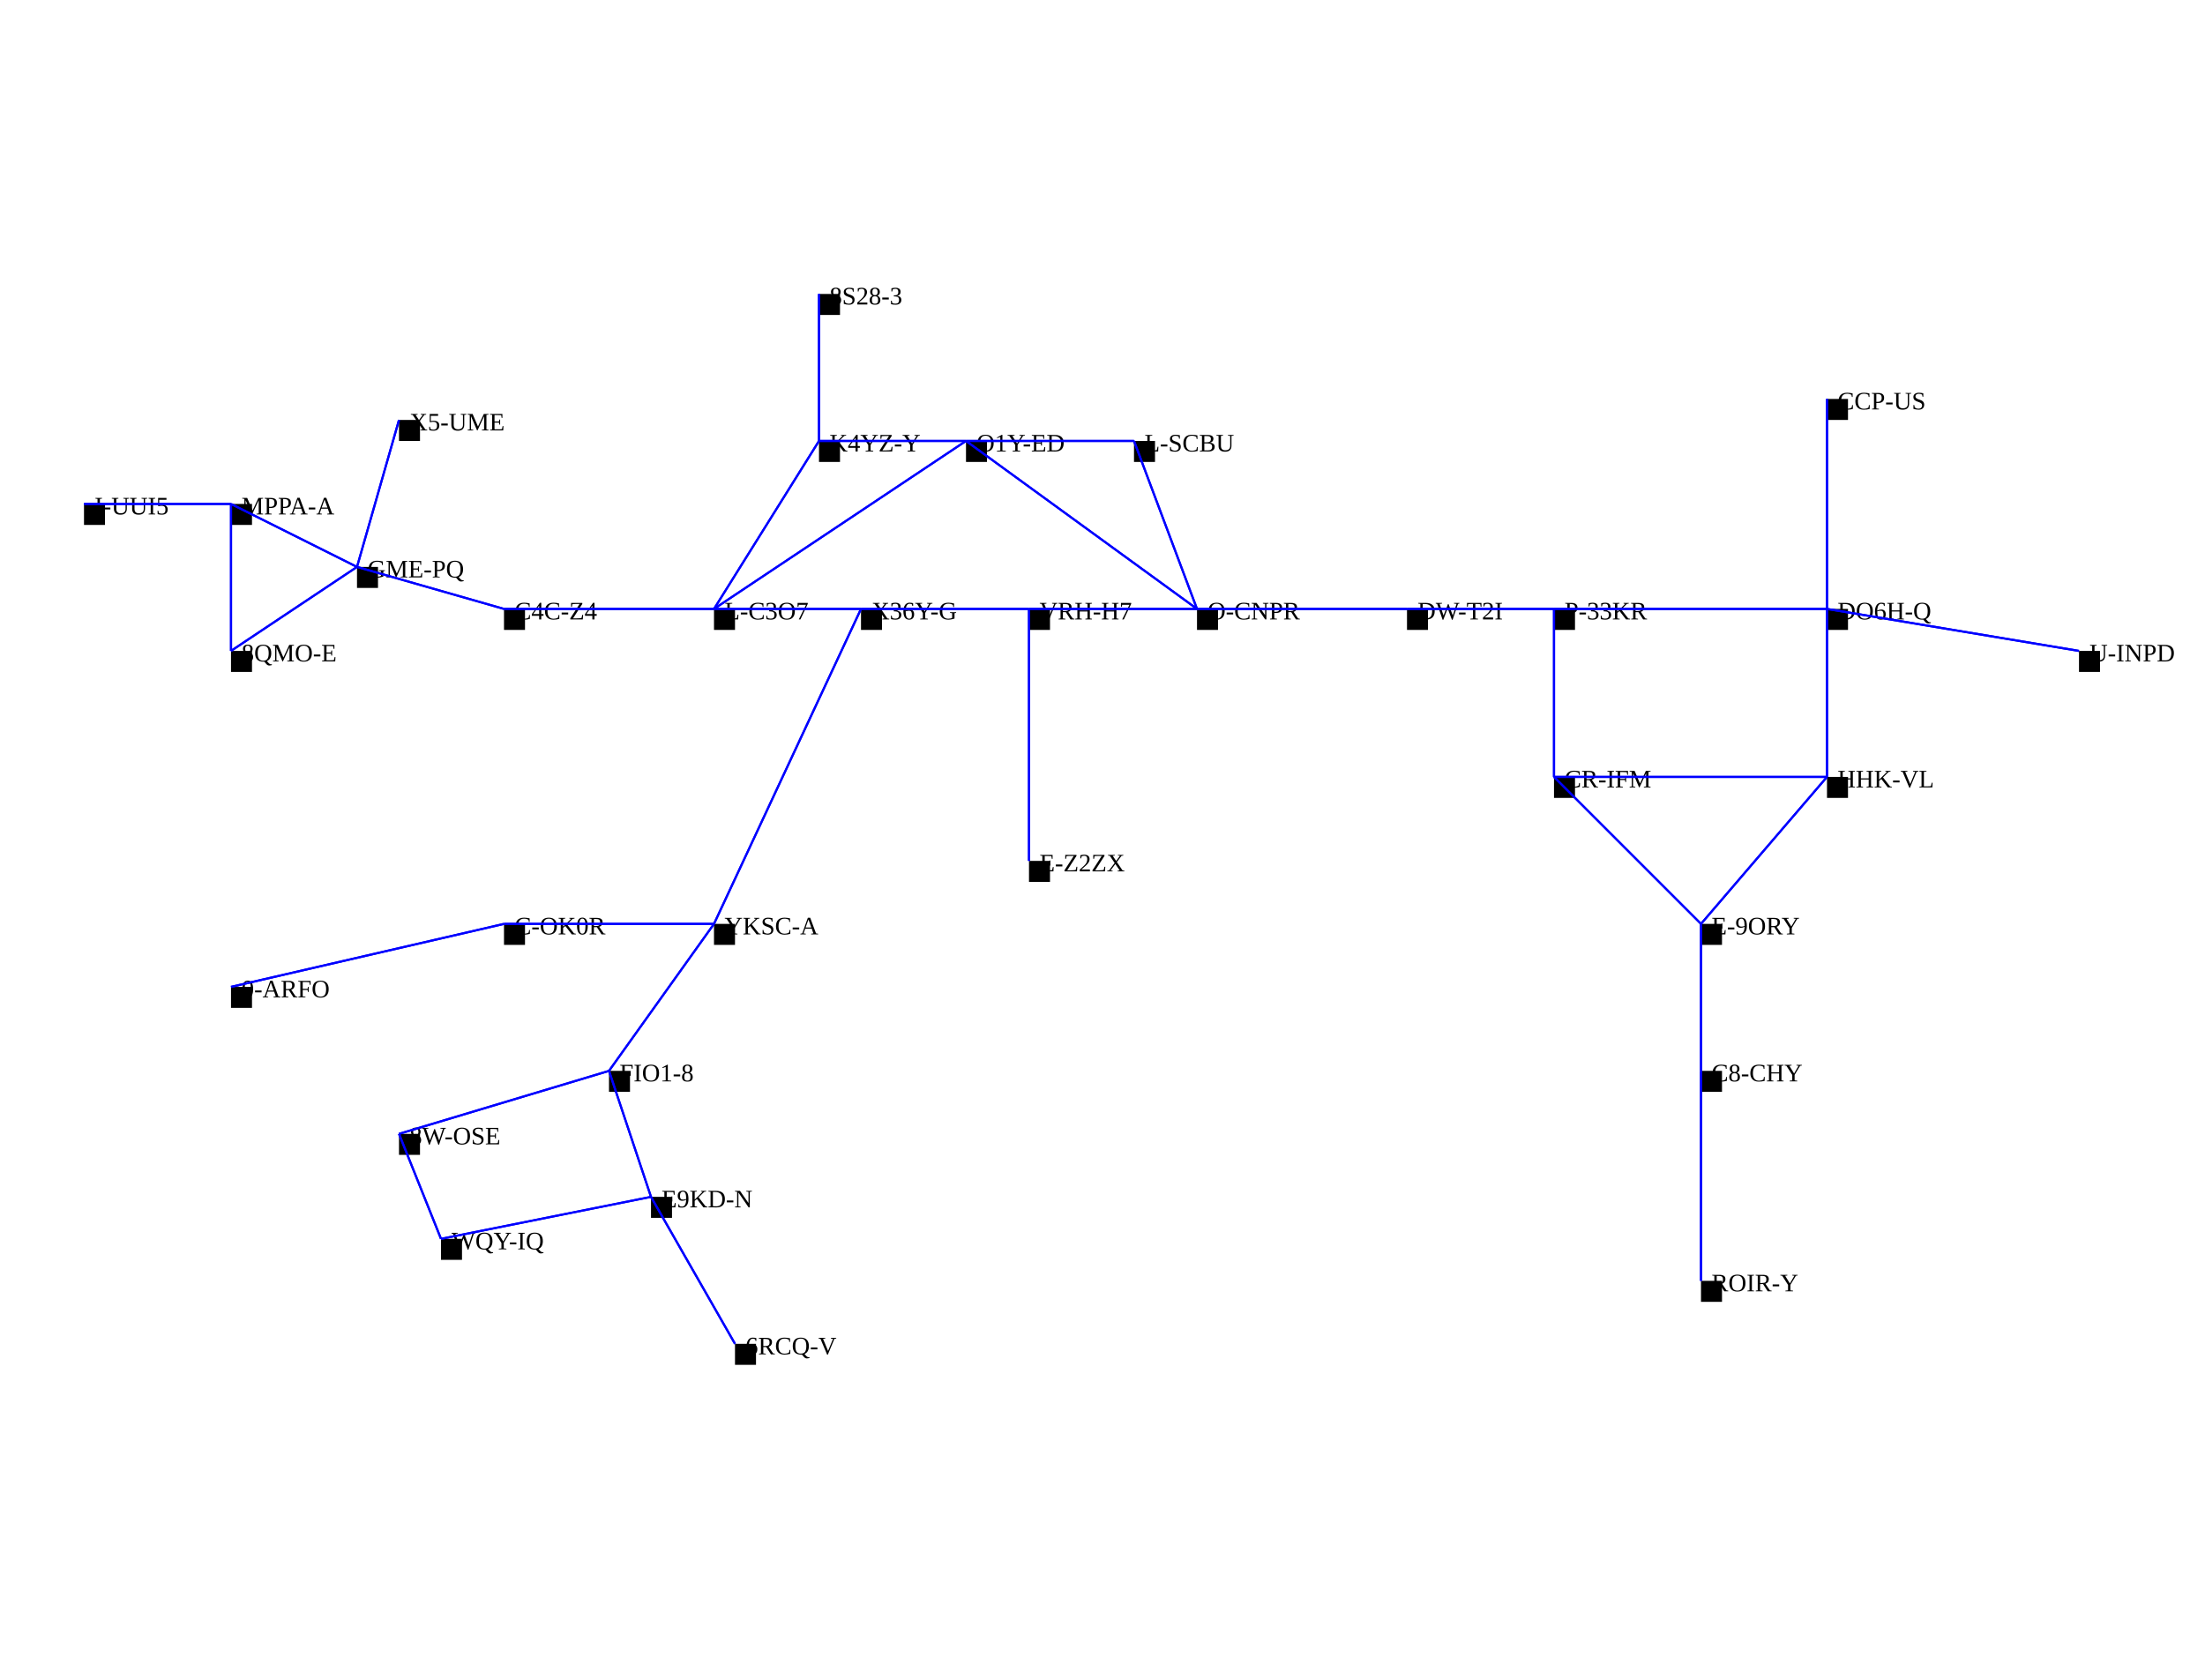
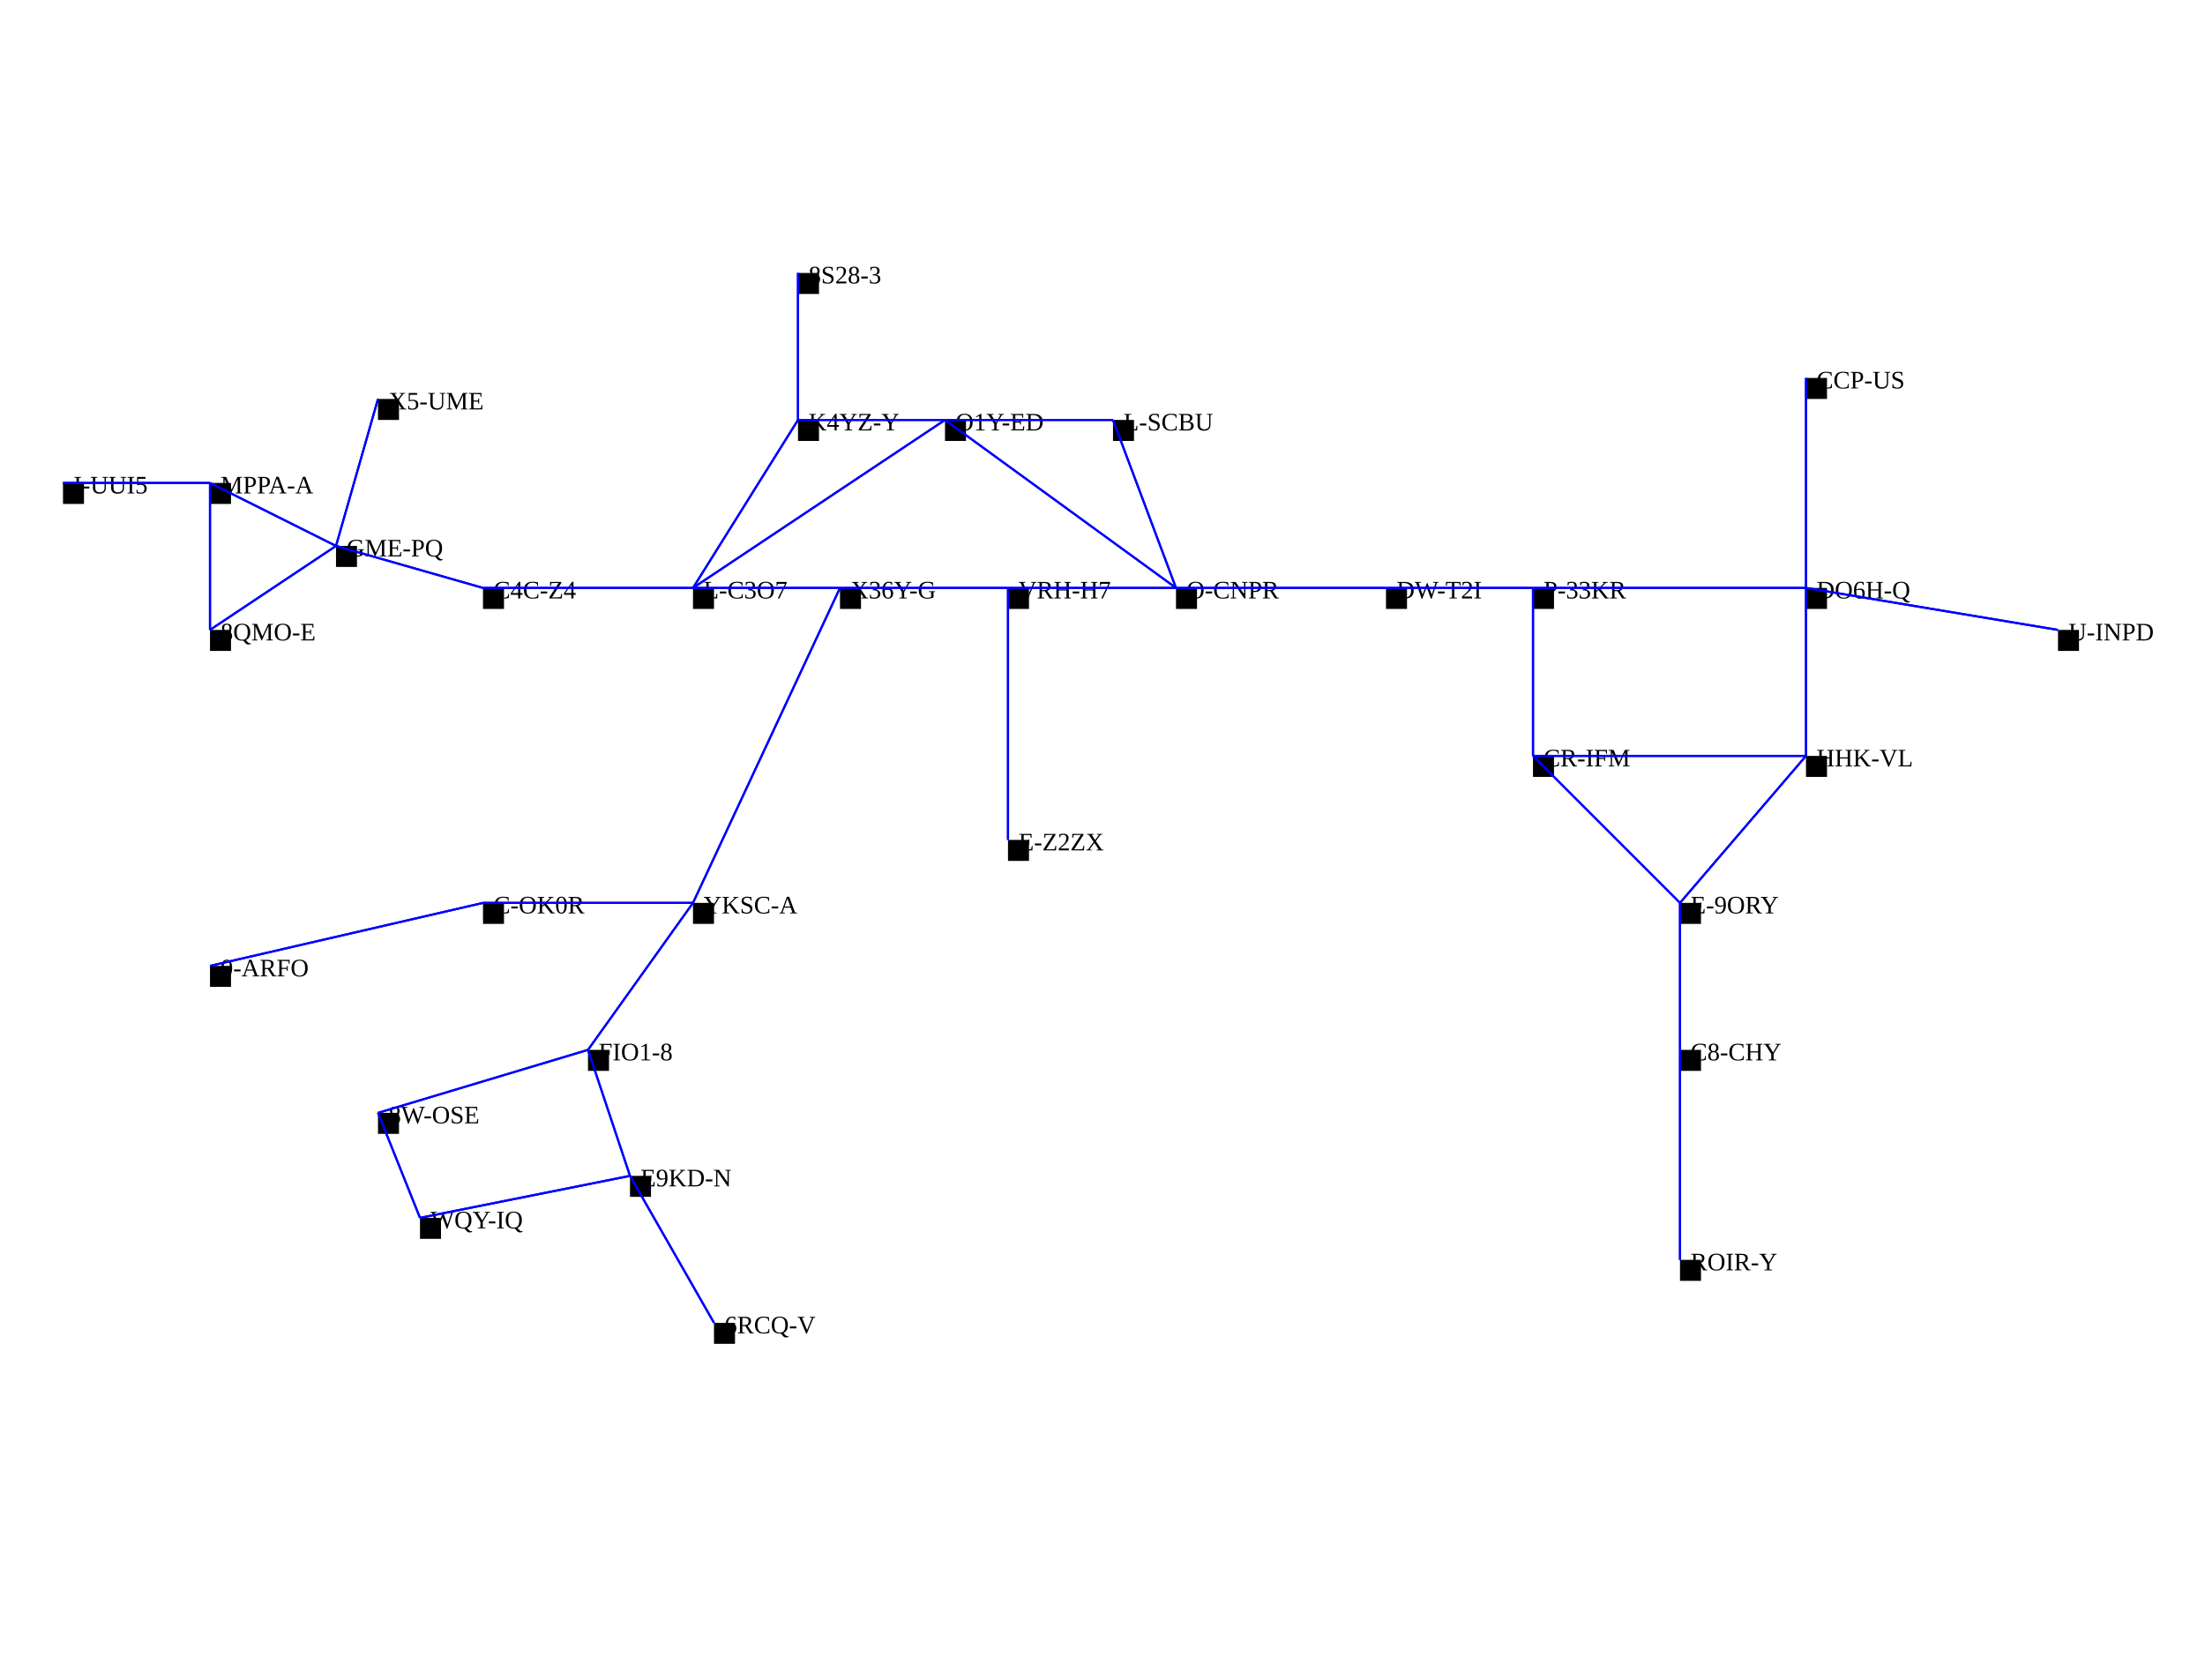
- <svg xmlns="http://www.w3.org/2000/svg" id="10080" height="800.00" width="1050.00">
-   <rect height="10.00" width="10.00" Region="Fade" y="240.00" x="40.00" Type="system" id="10081" ID="30003701" Name="I-UUI5" />
-   <text id="10082" x="45.00" y="245.00">I-UUI5</text>
-   <rect height="10.00" width="10.00" Region="Fade" y="240.00" x="110.00" Type="system" id="10084" ID="30003699" Name="MPPA-A" />
-   <text id="10085" x="115.00" y="245.00">MPPA-A</text>
-   <rect height="10.00" width="10.00" Region="Fade" y="310.00" x="110.00" Type="system" id="10087" ID="30003702" Name="8QMO-E" />
-   <text id="10088" x="115.00" y="315.00">8QMO-E</text>
-   <rect height="10.00" width="10.00" Region="Fade" y="470.00" x="110.00" Type="system" id="10090" ID="30003693" Name="0-ARFO" />
-   <text id="10091" x="115.00" y="475.00">0-ARFO</text>
-   <rect height="10.00" width="10.00" Region="Fade" y="270.00" x="170.00" Type="system" id="10093" ID="30003698" Name="GME-PQ" />
-   <text id="10094" x="175.00" y="275.00">GME-PQ</text>
-   <rect height="10.00" width="10.00" Region="Fade" y="200.00" x="190.00" Type="system" id="10096" ID="30003700" Name="X5-UME" />
-   <text id="10097" x="195.00" y="205.00">X5-UME</text>
-   <rect height="10.00" width="10.00" Region="Fade" y="540.00" x="190.00" Type="system" id="10099" ID="30003695" Name="8W-OSE" />
-   <text id="10100" x="195.00" y="545.00">8W-OSE</text>
-   <rect height="10.00" width="10.00" Region="Fade" y="590.00" x="210.00" Type="system" id="10102" ID="30003696" Name="WQY-IQ" />
-   <text id="10103" x="215.00" y="595.00">WQY-IQ</text>
-   <rect height="10.00" width="10.00" Region="Fade" y="440.00" x="240.00" Type="system" id="10105" ID="30003692" Name="C-OK0R" />
-   <text id="10106" x="245.00" y="445.00">C-OK0R</text>
-   <rect height="10.00" width="10.00" Region="Fade" y="290.00" x="240.00" Type="system" id="10108" ID="30003697" Name="C4C-Z4" />
-   <text id="10109" x="245.00" y="295.00">C4C-Z4</text>
-   <rect height="10.00" width="10.00" Region="Fade" y="510.00" x="290.00" Type="system" id="10111" ID="30003691" Name="FIO1-8" />
-   <text id="10112" x="295.00" y="515.00">FIO1-8</text>
-   <rect height="10.00" width="10.00" Region="Fade" y="570.00" x="310.00" Type="system" id="10114" ID="30003694" Name="E9KD-N" />
-   <text id="10115" x="315.00" y="575.00">E9KD-N</text>
-   <rect height="10.00" width="10.00" Region="Fade" y="440.00" x="340.00" Type="system" id="10117" ID="30003690" Name="YKSC-A" />
-   <text id="10118" x="345.00" y="445.00">YKSC-A</text>
-   <rect height="10.00" width="10.00" Region="Fade" y="290.00" x="340.00" Type="system" id="10120" ID="30003689" Name="L-C3O7" />
-   <text id="10121" x="345.00" y="295.00">L-C3O7</text>
-   <rect height="10.00" width="10.00" Region="Fade" y="210.00" x="390.00" Type="system" id="10123" ID="30003687" Name="K4YZ-Y" />
-   <text id="10124" x="395.00" y="215.00">K4YZ-Y</text>
-   <rect height="10.00" width="10.00" Region="Fade" y="290.00" x="410.00" Type="system" id="10126" ID="30003688" Name="X36Y-G" />
-   <text id="10127" x="415.00" y="295.00">X36Y-G</text>
-   <rect height="10.00" width="10.00" Region="Fade" y="210.00" x="460.00" Type="system" id="10129" ID="30003686" Name="O1Y-ED" />
-   <text id="10130" x="465.00" y="215.00">O1Y-ED</text>
-   <rect height="10.00" width="10.00" Region="Fade" y="290.00" x="490.00" Type="system" id="10132" ID="30003685" Name="VRH-H7" />
-   <text id="10133" x="495.00" y="295.00">VRH-H7</text>
-   <rect height="10.00" width="10.00" Region="Fade" y="210.00" x="540.00" Type="system" id="10135" ID="30003684" Name="L-SCBU" />
-   <text id="10136" x="545.00" y="215.00">L-SCBU</text>
-   <rect height="10.00" width="10.00" Region="Fade" y="290.00" x="570.00" Type="system" id="10138" ID="30003683" Name="O-CNPR" />
-   <text id="10139" x="575.00" y="295.00">O-CNPR</text>
-   <rect height="10.00" width="10.00" Region="Fade" y="290.00" x="670.00" Type="system" id="10141" ID="30003682" Name="DW-T2I" />
-   <text id="10142" x="675.00" y="295.00">DW-T2I</text>
-   <rect height="10.00" width="10.00" Region="Fade" y="290.00" x="740.00" Type="system" id="10144" ID="30003680" Name="P-33KR" />
-   <text id="10145" x="745.00" y="295.00">P-33KR</text>
-   <rect height="10.00" width="10.00" Region="Fade" y="370.00" x="740.00" Type="system" id="10147" ID="30003678" Name="CR-IFM" />
-   <text id="10148" x="745.00" y="375.00">CR-IFM</text>
-   <rect height="10.00" width="10.00" Region="Fade" y="440.00" x="810.00" Type="system" id="10150" ID="30003677" Name="E-9ORY" />
-   <text id="10151" x="815.00" y="445.00">E-9ORY</text>
-   <rect height="10.00" width="10.00" Region="Fade" y="510.00" x="810.00" Type="system" id="10153" ID="30003676" Name="C8-CHY" />
-   <text id="10154" x="815.00" y="515.00">C8-CHY</text>
-   <rect height="10.00" width="10.00" Region="Fade" y="290.00" x="870.00" Type="system" id="10156" ID="30003681" Name="DO6H-Q" />
-   <text id="10157" x="875.00" y="295.00">DO6H-Q</text>
-   <rect height="10.00" width="10.00" Region="Fade" y="370.00" x="870.00" Type="system" id="10159" ID="30003679" Name="HHK-VL" />
-   <text id="10160" x="875.00" y="375.00">HHK-VL</text>
-   <rect height="10.00" width="10.00" Region="Cloud Ring" y="640.00" x="350.00" Type="system" id="10162" ID="30004070" Name="6RCQ-V" />
-   <text id="10163" x="355.00" y="645.00">6RCQ-V</text>
-   <rect height="10.00" width="10.00" Region="Deklein" y="140.00" x="390.00" Type="system" id="10165" ID="30002930" Name="8S28-3" />
-   <text id="10166" x="395.00" y="145.00">8S28-3</text>
-   <rect height="10.00" width="10.00" Region="Pure Blind" y="410.00" x="490.00" Type="system" id="10168" ID="30002032" Name="E-Z2ZX" />
-   <text id="10169" x="495.00" y="415.00">E-Z2ZX</text>
-   <rect height="10.00" width="10.00" Region="Pure Blind" y="610.00" x="810.00" Type="system" id="10171" ID="30001983" Name="ROIR-Y" />
-   <text id="10172" x="815.00" y="615.00">ROIR-Y</text>
-   <rect height="10.00" width="10.00" Region="Deklein" y="190.00" x="870.00" Type="system" id="10174" ID="30002906" Name="CCP-US" />
-   <text id="10175" x="875.00" y="195.00">CCP-US</text>
-   <rect height="10.00" width="10.00" Region="Pure Blind" y="310.00" x="990.00" Type="system" id="10177" ID="30001997" Name="U-INPD" />
-   <text id="10178" x="995.00" y="315.00">U-INPD</text>
-   <line y1="240.00" x1="40.00" id="10180" x2="110.00" y2="240.00" style="stroke:blue;fill:blue;" />
-   <line y1="240.00" x1="110.00" id="10181" x2="170.00" y2="270.00" style="stroke:blue;fill:blue;" />
-   <line y1="240.00" x1="110.00" id="10182" x2="40.00" y2="240.00" style="stroke:blue;fill:blue;" />
-   <line y1="240.00" x1="110.00" id="10183" x2="110.00" y2="310.00" style="stroke:blue;fill:blue;" />
-   <line y1="310.00" x1="110.00" id="10184" x2="170.00" y2="270.00" style="stroke:blue;fill:blue;" />
-   <line y1="310.00" x1="110.00" id="10185" x2="110.00" y2="240.00" style="stroke:blue;fill:blue;" />
-   <line y1="470.00" x1="110.00" id="10186" x2="240.00" y2="440.00" style="stroke:blue;fill:blue;" />
-   <line y1="270.00" x1="170.00" id="10187" x2="240.00" y2="290.00" style="stroke:blue;fill:blue;" />
-   <line y1="270.00" x1="170.00" id="10188" x2="110.00" y2="240.00" style="stroke:blue;fill:blue;" />
-   <line y1="270.00" x1="170.00" id="10189" x2="190.00" y2="200.00" style="stroke:blue;fill:blue;" />
-   <line y1="270.00" x1="170.00" id="10190" x2="110.00" y2="310.00" style="stroke:blue;fill:blue;" />
-   <line y1="200.00" x1="190.00" id="10191" x2="170.00" y2="270.00" style="stroke:blue;fill:blue;" />
-   <line y1="540.00" x1="190.00" id="10192" x2="290.00" y2="510.00" style="stroke:blue;fill:blue;" />
-   <line y1="540.00" x1="190.00" id="10193" x2="210.00" y2="590.00" style="stroke:blue;fill:blue;" />
-   <line y1="590.00" x1="210.00" id="10194" x2="310.00" y2="570.00" style="stroke:blue;fill:blue;" />
-   <line y1="590.00" x1="210.00" id="10195" x2="190.00" y2="540.00" style="stroke:blue;fill:blue;" />
-   <line y1="440.00" x1="240.00" id="10196" x2="340.00" y2="440.00" style="stroke:blue;fill:blue;" />
-   <line y1="440.00" x1="240.00" id="10197" x2="110.00" y2="470.00" style="stroke:blue;fill:blue;" />
-   <line y1="290.00" x1="240.00" id="10198" x2="340.00" y2="290.00" style="stroke:blue;fill:blue;" />
-   <line y1="290.00" x1="240.00" id="10199" x2="170.00" y2="270.00" style="stroke:blue;fill:blue;" />
-   <line y1="510.00" x1="290.00" id="10200" x2="340.00" y2="440.00" style="stroke:blue;fill:blue;" />
-   <line y1="510.00" x1="290.00" id="10201" x2="310.00" y2="570.00" style="stroke:blue;fill:blue;" />
-   <line y1="510.00" x1="290.00" id="10202" x2="190.00" y2="540.00" style="stroke:blue;fill:blue;" />
-   <line y1="570.00" x1="310.00" id="10203" x2="290.00" y2="510.00" style="stroke:blue;fill:blue;" />
-   <line y1="570.00" x1="310.00" id="10204" x2="210.00" y2="590.00" style="stroke:blue;fill:blue;" />
-   <line y1="570.00" x1="310.00" id="10205" x2="350.00" y2="640.00" style="stroke:blue;fill:blue;" />
-   <line y1="440.00" x1="340.00" id="10206" x2="410.00" y2="290.00" style="stroke:blue;fill:blue;" />
-   <line y1="440.00" x1="340.00" id="10207" x2="290.00" y2="510.00" style="stroke:blue;fill:blue;" />
-   <line y1="440.00" x1="340.00" id="10208" x2="240.00" y2="440.00" style="stroke:blue;fill:blue;" />
-   <line y1="290.00" x1="340.00" id="10209" x2="460.00" y2="210.00" style="stroke:blue;fill:blue;" />
-   <line y1="290.00" x1="340.00" id="10210" x2="390.00" y2="210.00" style="stroke:blue;fill:blue;" />
-   <line y1="290.00" x1="340.00" id="10211" x2="410.00" y2="290.00" style="stroke:blue;fill:blue;" />
-   <line y1="290.00" x1="340.00" id="10212" x2="240.00" y2="290.00" style="stroke:blue;fill:blue;" />
-   <line y1="210.00" x1="390.00" id="10213" x2="390.00" y2="140.00" style="stroke:blue;fill:blue;" />
-   <line y1="210.00" x1="390.00" id="10214" x2="460.00" y2="210.00" style="stroke:blue;fill:blue;" />
-   <line y1="210.00" x1="390.00" id="10215" x2="340.00" y2="290.00" style="stroke:blue;fill:blue;" />
-   <line y1="290.00" x1="410.00" id="10216" x2="490.00" y2="290.00" style="stroke:blue;fill:blue;" />
-   <line y1="290.00" x1="410.00" id="10217" x2="340.00" y2="290.00" style="stroke:blue;fill:blue;" />
-   <line y1="290.00" x1="410.00" id="10218" x2="340.00" y2="440.00" style="stroke:blue;fill:blue;" />
-   <line y1="210.00" x1="460.00" id="10219" x2="570.00" y2="290.00" style="stroke:blue;fill:blue;" />
-   <line y1="210.00" x1="460.00" id="10220" x2="540.00" y2="210.00" style="stroke:blue;fill:blue;" />
-   <line y1="210.00" x1="460.00" id="10221" x2="390.00" y2="210.00" style="stroke:blue;fill:blue;" />
-   <line y1="210.00" x1="460.00" id="10222" x2="340.00" y2="290.00" style="stroke:blue;fill:blue;" />
-   <line y1="290.00" x1="490.00" id="10223" x2="490.00" y2="410.00" style="stroke:blue;fill:blue;" />
-   <line y1="290.00" x1="490.00" id="10224" x2="570.00" y2="290.00" style="stroke:blue;fill:blue;" />
-   <line y1="290.00" x1="490.00" id="10225" x2="410.00" y2="290.00" style="stroke:blue;fill:blue;" />
-   <line y1="210.00" x1="540.00" id="10226" x2="570.00" y2="290.00" style="stroke:blue;fill:blue;" />
-   <line y1="210.00" x1="540.00" id="10227" x2="460.00" y2="210.00" style="stroke:blue;fill:blue;" />
-   <line y1="290.00" x1="570.00" id="10228" x2="670.00" y2="290.00" style="stroke:blue;fill:blue;" />
-   <line y1="290.00" x1="570.00" id="10229" x2="540.00" y2="210.00" style="stroke:blue;fill:blue;" />
-   <line y1="290.00" x1="570.00" id="10230" x2="490.00" y2="290.00" style="stroke:blue;fill:blue;" />
-   <line y1="290.00" x1="570.00" id="10231" x2="460.00" y2="210.00" style="stroke:blue;fill:blue;" />
-   <line y1="290.00" x1="670.00" id="10232" x2="740.00" y2="290.00" style="stroke:blue;fill:blue;" />
-   <line y1="290.00" x1="670.00" id="10233" x2="570.00" y2="290.00" style="stroke:blue;fill:blue;" />
-   <line y1="290.00" x1="740.00" id="10234" x2="740.00" y2="370.00" style="stroke:blue;fill:blue;" />
-   <line y1="290.00" x1="740.00" id="10235" x2="870.00" y2="290.00" style="stroke:blue;fill:blue;" />
-   <line y1="290.00" x1="740.00" id="10236" x2="670.00" y2="290.00" style="stroke:blue;fill:blue;" />
-   <line y1="370.00" x1="740.00" id="10237" x2="810.00" y2="440.00" style="stroke:blue;fill:blue;" />
-   <line y1="370.00" x1="740.00" id="10238" x2="870.00" y2="370.00" style="stroke:blue;fill:blue;" />
-   <line y1="370.00" x1="740.00" id="10239" x2="740.00" y2="290.00" style="stroke:blue;fill:blue;" />
-   <line y1="440.00" x1="810.00" id="10240" x2="810.00" y2="510.00" style="stroke:blue;fill:blue;" />
-   <line y1="440.00" x1="810.00" id="10241" x2="740.00" y2="370.00" style="stroke:blue;fill:blue;" />
-   <line y1="440.00" x1="810.00" id="10242" x2="870.00" y2="370.00" style="stroke:blue;fill:blue;" />
-   <line y1="510.00" x1="810.00" id="10243" x2="810.00" y2="610.00" style="stroke:blue;fill:blue;" />
-   <line y1="510.00" x1="810.00" id="10244" x2="810.00" y2="440.00" style="stroke:blue;fill:blue;" />
-   <line y1="290.00" x1="870.00" id="10245" x2="990.00" y2="310.00" style="stroke:blue;fill:blue;" />
-   <line y1="290.00" x1="870.00" id="10246" x2="870.00" y2="190.00" style="stroke:blue;fill:blue;" />
-   <line y1="290.00" x1="870.00" id="10247" x2="870.00" y2="370.00" style="stroke:blue;fill:blue;" />
-   <line y1="290.00" x1="870.00" id="10248" x2="740.00" y2="290.00" style="stroke:blue;fill:blue;" />
-   <line y1="370.00" x1="870.00" id="10249" x2="810.00" y2="440.00" style="stroke:blue;fill:blue;" />
-   <line y1="370.00" x1="870.00" id="10250" x2="740.00" y2="370.00" style="stroke:blue;fill:blue;" />
-   <line y1="370.00" x1="870.00" id="10251" x2="870.00" y2="290.00" style="stroke:blue;fill:blue;" />
-   <line y1="640.00" x1="350.00" id="10252" x2="310.00" y2="570.00" style="stroke:blue;fill:blue;" />
-   <line y1="140.00" x1="390.00" id="10253" x2="390.00" y2="210.00" style="stroke:blue;fill:blue;" />
-   <line y1="410.00" x1="490.00" id="10254" x2="490.00" y2="290.00" style="stroke:blue;fill:blue;" />
-   <line y1="610.00" x1="810.00" id="10255" x2="810.00" y2="510.00" style="stroke:blue;fill:blue;" />
-   <line y1="190.00" x1="870.00" id="10256" x2="870.00" y2="290.00" style="stroke:blue;fill:blue;" />
-   <line y1="310.00" x1="990.00" id="10257" x2="870.00" y2="290.00" style="stroke:blue;fill:blue;" />
+ <svg xmlns="http://www.w3.org/2000/svg" id="10080" width="1050.00" height="800.00">
+   <rect x="30.00" Region="Fade" y="230.00" id="10081" width="10.00" height="10.00" Name="I-UUI5" Type="system" ID="30003701" />
+   <text x="35.00" y="235.00" id="10082">I-UUI5</text>
+   <rect x="100.00" Region="Fade" y="230.00" id="10084" width="10.00" height="10.00" Name="MPPA-A" Type="system" ID="30003699" />
+   <text x="105.00" y="235.00" id="10085">MPPA-A</text>
+   <rect x="100.00" Region="Fade" y="300.00" id="10087" width="10.00" height="10.00" Name="8QMO-E" Type="system" ID="30003702" />
+   <text x="105.00" y="305.00" id="10088">8QMO-E</text>
+   <rect x="100.00" Region="Fade" y="460.00" id="10090" width="10.00" height="10.00" Name="0-ARFO" Type="system" ID="30003693" />
+   <text x="105.00" y="465.00" id="10091">0-ARFO</text>
+   <rect x="160.00" Region="Fade" y="260.00" id="10093" width="10.00" height="10.00" Name="GME-PQ" Type="system" ID="30003698" />
+   <text x="165.00" y="265.00" id="10094">GME-PQ</text>
+   <rect x="180.00" Region="Fade" y="190.00" id="10096" width="10.00" height="10.00" Name="X5-UME" Type="system" ID="30003700" />
+   <text x="185.00" y="195.00" id="10097">X5-UME</text>
+   <rect x="180.00" Region="Fade" y="530.00" id="10099" width="10.00" height="10.00" Name="8W-OSE" Type="system" ID="30003695" />
+   <text x="185.00" y="535.00" id="10100">8W-OSE</text>
+   <rect x="200.00" Region="Fade" y="580.00" id="10102" width="10.00" height="10.00" Name="WQY-IQ" Type="system" ID="30003696" />
+   <text x="205.00" y="585.00" id="10103">WQY-IQ</text>
+   <rect x="230.00" Region="Fade" y="430.00" id="10105" width="10.00" height="10.00" Name="C-OK0R" Type="system" ID="30003692" />
+   <text x="235.00" y="435.00" id="10106">C-OK0R</text>
+   <rect x="230.00" Region="Fade" y="280.00" id="10108" width="10.00" height="10.00" Name="C4C-Z4" Type="system" ID="30003697" />
+   <text x="235.00" y="285.00" id="10109">C4C-Z4</text>
+   <rect x="280.00" Region="Fade" y="500.00" id="10111" width="10.00" height="10.00" Name="FIO1-8" Type="system" ID="30003691" />
+   <text x="285.00" y="505.00" id="10112">FIO1-8</text>
+   <rect x="300.00" Region="Fade" y="560.00" id="10114" width="10.00" height="10.00" Name="E9KD-N" Type="system" ID="30003694" />
+   <text x="305.00" y="565.00" id="10115">E9KD-N</text>
+   <rect x="330.00" Region="Fade" y="430.00" id="10117" width="10.00" height="10.00" Name="YKSC-A" Type="system" ID="30003690" />
+   <text x="335.00" y="435.00" id="10118">YKSC-A</text>
+   <rect x="330.00" Region="Fade" y="280.00" id="10120" width="10.00" height="10.00" Name="L-C3O7" Type="system" ID="30003689" />
+   <text x="335.00" y="285.00" id="10121">L-C3O7</text>
+   <rect x="380.00" Region="Fade" y="200.00" id="10123" width="10.00" height="10.00" Name="K4YZ-Y" Type="system" ID="30003687" />
+   <text x="385.00" y="205.00" id="10124">K4YZ-Y</text>
+   <rect x="400.00" Region="Fade" y="280.00" id="10126" width="10.00" height="10.00" Name="X36Y-G" Type="system" ID="30003688" />
+   <text x="405.00" y="285.00" id="10127">X36Y-G</text>
+   <rect x="450.00" Region="Fade" y="200.00" id="10129" width="10.00" height="10.00" Name="O1Y-ED" Type="system" ID="30003686" />
+   <text x="455.00" y="205.00" id="10130">O1Y-ED</text>
+   <rect x="480.00" Region="Fade" y="280.00" id="10132" width="10.00" height="10.00" Name="VRH-H7" Type="system" ID="30003685" />
+   <text x="485.00" y="285.00" id="10133">VRH-H7</text>
+   <rect x="530.00" Region="Fade" y="200.00" id="10135" width="10.00" height="10.00" Name="L-SCBU" Type="system" ID="30003684" />
+   <text x="535.00" y="205.00" id="10136">L-SCBU</text>
+   <rect x="560.00" Region="Fade" y="280.00" id="10138" width="10.00" height="10.00" Name="O-CNPR" Type="system" ID="30003683" />
+   <text x="565.00" y="285.00" id="10139">O-CNPR</text>
+   <rect x="660.00" Region="Fade" y="280.00" id="10141" width="10.00" height="10.00" Name="DW-T2I" Type="system" ID="30003682" />
+   <text x="665.00" y="285.00" id="10142">DW-T2I</text>
+   <rect x="730.00" Region="Fade" y="280.00" id="10144" width="10.00" height="10.00" Name="P-33KR" Type="system" ID="30003680" />
+   <text x="735.00" y="285.00" id="10145">P-33KR</text>
+   <rect x="730.00" Region="Fade" y="360.00" id="10147" width="10.00" height="10.00" Name="CR-IFM" Type="system" ID="30003678" />
+   <text x="735.00" y="365.00" id="10148">CR-IFM</text>
+   <rect x="800.00" Region="Fade" y="430.00" id="10150" width="10.00" height="10.00" Name="E-9ORY" Type="system" ID="30003677" />
+   <text x="805.00" y="435.00" id="10151">E-9ORY</text>
+   <rect x="800.00" Region="Fade" y="500.00" id="10153" width="10.00" height="10.00" Name="C8-CHY" Type="system" ID="30003676" />
+   <text x="805.00" y="505.00" id="10154">C8-CHY</text>
+   <rect x="860.00" Region="Fade" y="280.00" id="10156" width="10.00" height="10.00" Name="DO6H-Q" Type="system" ID="30003681" />
+   <text x="865.00" y="285.00" id="10157">DO6H-Q</text>
+   <rect x="860.00" Region="Fade" y="360.00" id="10159" width="10.00" height="10.00" Name="HHK-VL" Type="system" ID="30003679" />
+   <text x="865.00" y="365.00" id="10160">HHK-VL</text>
+   <rect x="340.00" Region="Cloud Ring" y="630.00" id="10162" width="10.00" height="10.00" Name="6RCQ-V" Type="system" ID="30004070" />
+   <text x="345.00" y="635.00" id="10163">6RCQ-V</text>
+   <rect x="380.00" Region="Deklein" y="130.00" id="10165" width="10.00" height="10.00" Name="8S28-3" Type="system" ID="30002930" />
+   <text x="385.00" y="135.00" id="10166">8S28-3</text>
+   <rect x="480.00" Region="Pure Blind" y="400.00" id="10168" width="10.00" height="10.00" Name="E-Z2ZX" Type="system" ID="30002032" />
+   <text x="485.00" y="405.00" id="10169">E-Z2ZX</text>
+   <rect x="800.00" Region="Pure Blind" y="600.00" id="10171" width="10.00" height="10.00" Name="ROIR-Y" Type="system" ID="30001983" />
+   <text x="805.00" y="605.00" id="10172">ROIR-Y</text>
+   <rect x="860.00" Region="Deklein" y="180.00" id="10174" width="10.00" height="10.00" Name="CCP-US" Type="system" ID="30002906" />
+   <text x="865.00" y="185.00" id="10175">CCP-US</text>
+   <rect x="980.00" Region="Pure Blind" y="300.00" id="10177" width="10.00" height="10.00" Name="U-INPD" Type="system" ID="30001997" />
+   <text x="985.00" y="305.00" id="10178">U-INPD</text>
+   <line x2="100.00" x1="30.00" id="10180" y1="230.00" y2="230.00" style="fill:blue;stroke:blue;" />
+   <line x2="160.00" x1="100.00" id="10181" y1="230.00" y2="260.00" style="fill:blue;stroke:blue;" />
+   <line x2="30.00" x1="100.00" id="10182" y1="230.00" y2="230.00" style="fill:blue;stroke:blue;" />
+   <line x2="100.00" x1="100.00" id="10183" y1="230.00" y2="300.00" style="fill:blue;stroke:blue;" />
+   <line x2="160.00" x1="100.00" id="10184" y1="300.00" y2="260.00" style="fill:blue;stroke:blue;" />
+   <line x2="100.00" x1="100.00" id="10185" y1="300.00" y2="230.00" style="fill:blue;stroke:blue;" />
+   <line x2="230.00" x1="100.00" id="10186" y1="460.00" y2="430.00" style="fill:blue;stroke:blue;" />
+   <line x2="230.00" x1="160.00" id="10187" y1="260.00" y2="280.00" style="fill:blue;stroke:blue;" />
+   <line x2="100.00" x1="160.00" id="10188" y1="260.00" y2="230.00" style="fill:blue;stroke:blue;" />
+   <line x2="180.00" x1="160.00" id="10189" y1="260.00" y2="190.00" style="fill:blue;stroke:blue;" />
+   <line x2="100.00" x1="160.00" id="10190" y1="260.00" y2="300.00" style="fill:blue;stroke:blue;" />
+   <line x2="160.00" x1="180.00" id="10191" y1="190.00" y2="260.00" style="fill:blue;stroke:blue;" />
+   <line x2="280.00" x1="180.00" id="10192" y1="530.00" y2="500.00" style="fill:blue;stroke:blue;" />
+   <line x2="200.00" x1="180.00" id="10193" y1="530.00" y2="580.00" style="fill:blue;stroke:blue;" />
+   <line x2="300.00" x1="200.00" id="10194" y1="580.00" y2="560.00" style="fill:blue;stroke:blue;" />
+   <line x2="180.00" x1="200.00" id="10195" y1="580.00" y2="530.00" style="fill:blue;stroke:blue;" />
+   <line x2="330.00" x1="230.00" id="10196" y1="430.00" y2="430.00" style="fill:blue;stroke:blue;" />
+   <line x2="100.00" x1="230.00" id="10197" y1="430.00" y2="460.00" style="fill:blue;stroke:blue;" />
+   <line x2="330.00" x1="230.00" id="10198" y1="280.00" y2="280.00" style="fill:blue;stroke:blue;" />
+   <line x2="160.00" x1="230.00" id="10199" y1="280.00" y2="260.00" style="fill:blue;stroke:blue;" />
+   <line x2="330.00" x1="280.00" id="10200" y1="500.00" y2="430.00" style="fill:blue;stroke:blue;" />
+   <line x2="300.00" x1="280.00" id="10201" y1="500.00" y2="560.00" style="fill:blue;stroke:blue;" />
+   <line x2="180.00" x1="280.00" id="10202" y1="500.00" y2="530.00" style="fill:blue;stroke:blue;" />
+   <line x2="280.00" x1="300.00" id="10203" y1="560.00" y2="500.00" style="fill:blue;stroke:blue;" />
+   <line x2="200.00" x1="300.00" id="10204" y1="560.00" y2="580.00" style="fill:blue;stroke:blue;" />
+   <line x2="340.00" x1="300.00" id="10205" y1="560.00" y2="630.00" style="fill:blue;stroke:blue;" />
+   <line x2="400.00" x1="330.00" id="10206" y1="430.00" y2="280.00" style="fill:blue;stroke:blue;" />
+   <line x2="280.00" x1="330.00" id="10207" y1="430.00" y2="500.00" style="fill:blue;stroke:blue;" />
+   <line x2="230.00" x1="330.00" id="10208" y1="430.00" y2="430.00" style="fill:blue;stroke:blue;" />
+   <line x2="450.00" x1="330.00" id="10209" y1="280.00" y2="200.00" style="fill:blue;stroke:blue;" />
+   <line x2="380.00" x1="330.00" id="10210" y1="280.00" y2="200.00" style="fill:blue;stroke:blue;" />
+   <line x2="400.00" x1="330.00" id="10211" y1="280.00" y2="280.00" style="fill:blue;stroke:blue;" />
+   <line x2="230.00" x1="330.00" id="10212" y1="280.00" y2="280.00" style="fill:blue;stroke:blue;" />
+   <line x2="380.00" x1="380.00" id="10213" y1="200.00" y2="130.00" style="fill:blue;stroke:blue;" />
+   <line x2="450.00" x1="380.00" id="10214" y1="200.00" y2="200.00" style="fill:blue;stroke:blue;" />
+   <line x2="330.00" x1="380.00" id="10215" y1="200.00" y2="280.00" style="fill:blue;stroke:blue;" />
+   <line x2="480.00" x1="400.00" id="10216" y1="280.00" y2="280.00" style="fill:blue;stroke:blue;" />
+   <line x2="330.00" x1="400.00" id="10217" y1="280.00" y2="280.00" style="fill:blue;stroke:blue;" />
+   <line x2="330.00" x1="400.00" id="10218" y1="280.00" y2="430.00" style="fill:blue;stroke:blue;" />
+   <line x2="560.00" x1="450.00" id="10219" y1="200.00" y2="280.00" style="fill:blue;stroke:blue;" />
+   <line x2="530.00" x1="450.00" id="10220" y1="200.00" y2="200.00" style="fill:blue;stroke:blue;" />
+   <line x2="380.00" x1="450.00" id="10221" y1="200.00" y2="200.00" style="fill:blue;stroke:blue;" />
+   <line x2="330.00" x1="450.00" id="10222" y1="200.00" y2="280.00" style="fill:blue;stroke:blue;" />
+   <line x2="480.00" x1="480.00" id="10223" y1="280.00" y2="400.00" style="fill:blue;stroke:blue;" />
+   <line x2="560.00" x1="480.00" id="10224" y1="280.00" y2="280.00" style="fill:blue;stroke:blue;" />
+   <line x2="400.00" x1="480.00" id="10225" y1="280.00" y2="280.00" style="fill:blue;stroke:blue;" />
+   <line x2="560.00" x1="530.00" id="10226" y1="200.00" y2="280.00" style="fill:blue;stroke:blue;" />
+   <line x2="450.00" x1="530.00" id="10227" y1="200.00" y2="200.00" style="fill:blue;stroke:blue;" />
+   <line x2="660.00" x1="560.00" id="10228" y1="280.00" y2="280.00" style="fill:blue;stroke:blue;" />
+   <line x2="530.00" x1="560.00" id="10229" y1="280.00" y2="200.00" style="fill:blue;stroke:blue;" />
+   <line x2="480.00" x1="560.00" id="10230" y1="280.00" y2="280.00" style="fill:blue;stroke:blue;" />
+   <line x2="450.00" x1="560.00" id="10231" y1="280.00" y2="200.00" style="fill:blue;stroke:blue;" />
+   <line x2="730.00" x1="660.00" id="10232" y1="280.00" y2="280.00" style="fill:blue;stroke:blue;" />
+   <line x2="560.00" x1="660.00" id="10233" y1="280.00" y2="280.00" style="fill:blue;stroke:blue;" />
+   <line x2="730.00" x1="730.00" id="10234" y1="280.00" y2="360.00" style="fill:blue;stroke:blue;" />
+   <line x2="860.00" x1="730.00" id="10235" y1="280.00" y2="280.00" style="fill:blue;stroke:blue;" />
+   <line x2="660.00" x1="730.00" id="10236" y1="280.00" y2="280.00" style="fill:blue;stroke:blue;" />
+   <line x2="800.00" x1="730.00" id="10237" y1="360.00" y2="430.00" style="fill:blue;stroke:blue;" />
+   <line x2="860.00" x1="730.00" id="10238" y1="360.00" y2="360.00" style="fill:blue;stroke:blue;" />
+   <line x2="730.00" x1="730.00" id="10239" y1="360.00" y2="280.00" style="fill:blue;stroke:blue;" />
+   <line x2="800.00" x1="800.00" id="10240" y1="430.00" y2="500.00" style="fill:blue;stroke:blue;" />
+   <line x2="730.00" x1="800.00" id="10241" y1="430.00" y2="360.00" style="fill:blue;stroke:blue;" />
+   <line x2="860.00" x1="800.00" id="10242" y1="430.00" y2="360.00" style="fill:blue;stroke:blue;" />
+   <line x2="800.00" x1="800.00" id="10243" y1="500.00" y2="600.00" style="fill:blue;stroke:blue;" />
+   <line x2="800.00" x1="800.00" id="10244" y1="500.00" y2="430.00" style="fill:blue;stroke:blue;" />
+   <line x2="980.00" x1="860.00" id="10245" y1="280.00" y2="300.00" style="fill:blue;stroke:blue;" />
+   <line x2="860.00" x1="860.00" id="10246" y1="280.00" y2="180.00" style="fill:blue;stroke:blue;" />
+   <line x2="860.00" x1="860.00" id="10247" y1="280.00" y2="360.00" style="fill:blue;stroke:blue;" />
+   <line x2="730.00" x1="860.00" id="10248" y1="280.00" y2="280.00" style="fill:blue;stroke:blue;" />
+   <line x2="800.00" x1="860.00" id="10249" y1="360.00" y2="430.00" style="fill:blue;stroke:blue;" />
+   <line x2="730.00" x1="860.00" id="10250" y1="360.00" y2="360.00" style="fill:blue;stroke:blue;" />
+   <line x2="860.00" x1="860.00" id="10251" y1="360.00" y2="280.00" style="fill:blue;stroke:blue;" />
+   <line x2="300.00" x1="340.00" id="10252" y1="630.00" y2="560.00" style="fill:blue;stroke:blue;" />
+   <line x2="380.00" x1="380.00" id="10253" y1="130.00" y2="200.00" style="fill:blue;stroke:blue;" />
+   <line x2="480.00" x1="480.00" id="10254" y1="400.00" y2="280.00" style="fill:blue;stroke:blue;" />
+   <line x2="800.00" x1="800.00" id="10255" y1="600.00" y2="500.00" style="fill:blue;stroke:blue;" />
+   <line x2="860.00" x1="860.00" id="10256" y1="180.00" y2="280.00" style="fill:blue;stroke:blue;" />
+   <line x2="860.00" x1="980.00" id="10257" y1="300.00" y2="280.00" style="fill:blue;stroke:blue;" />
</svg>
